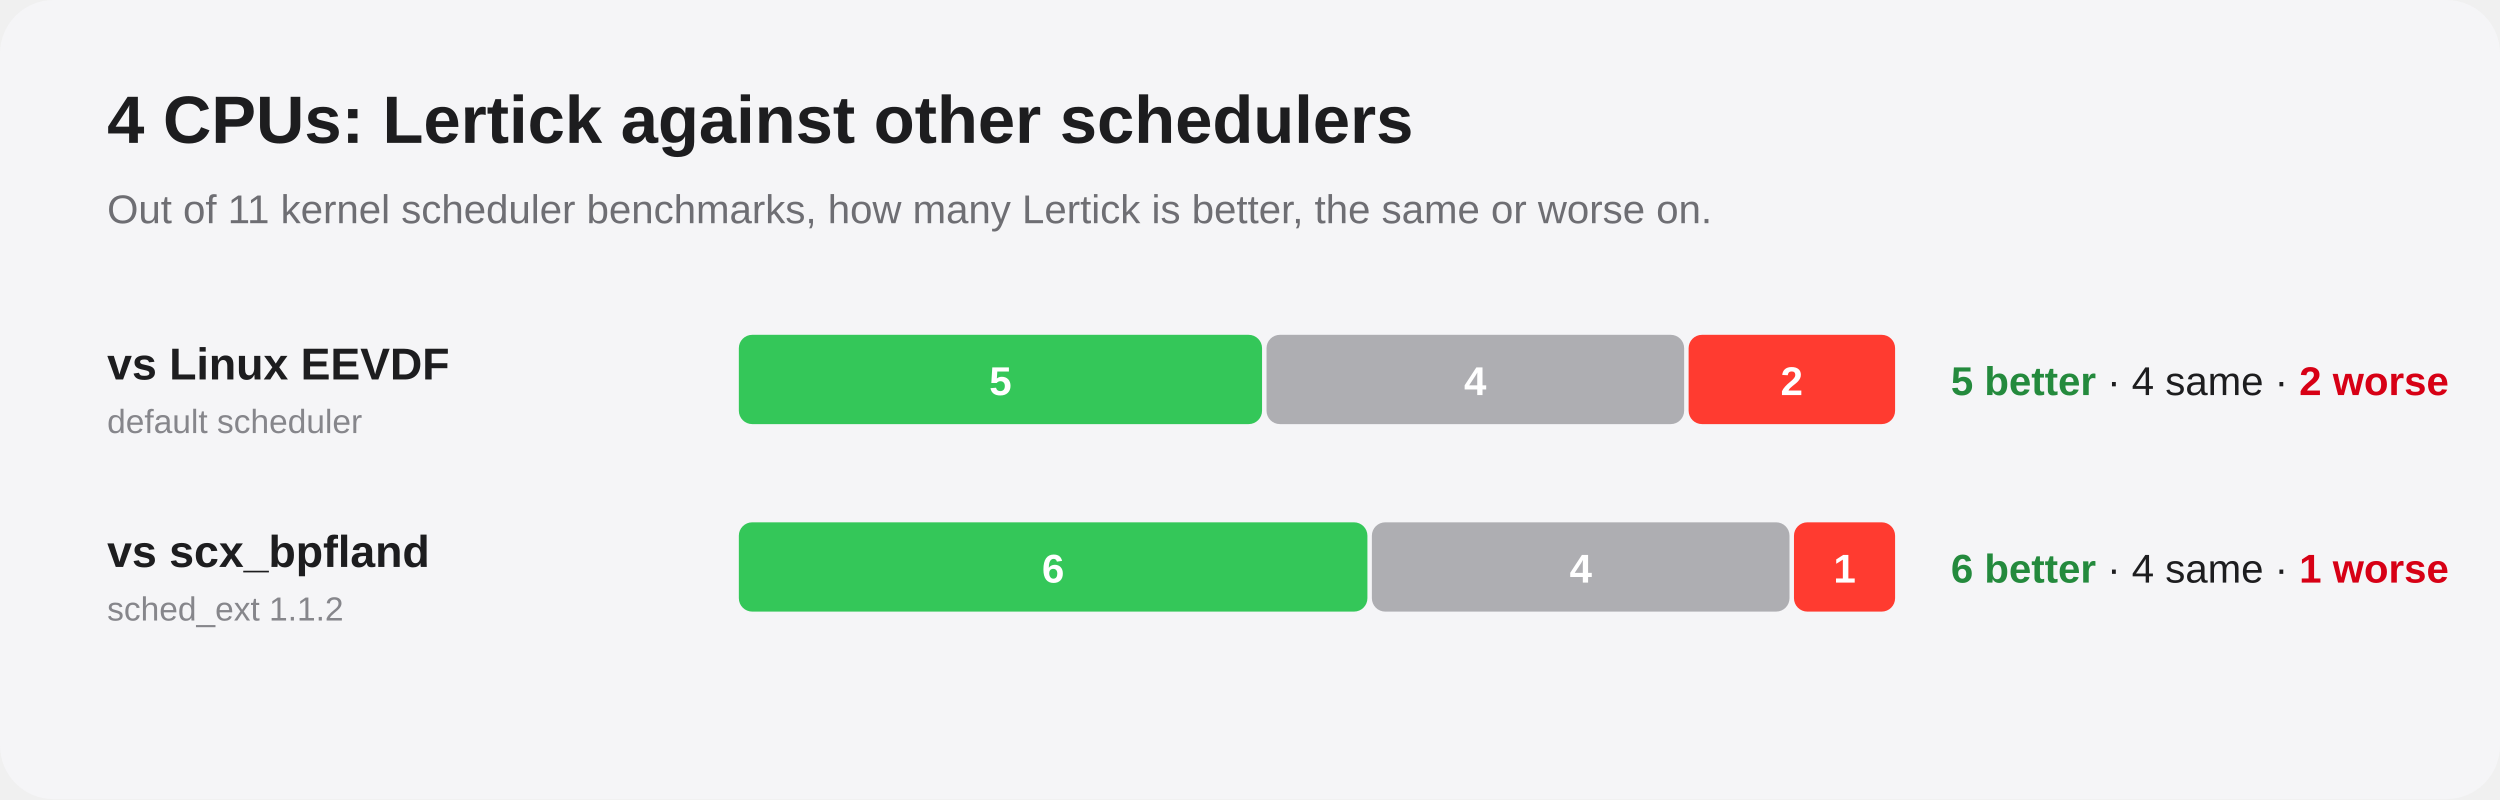
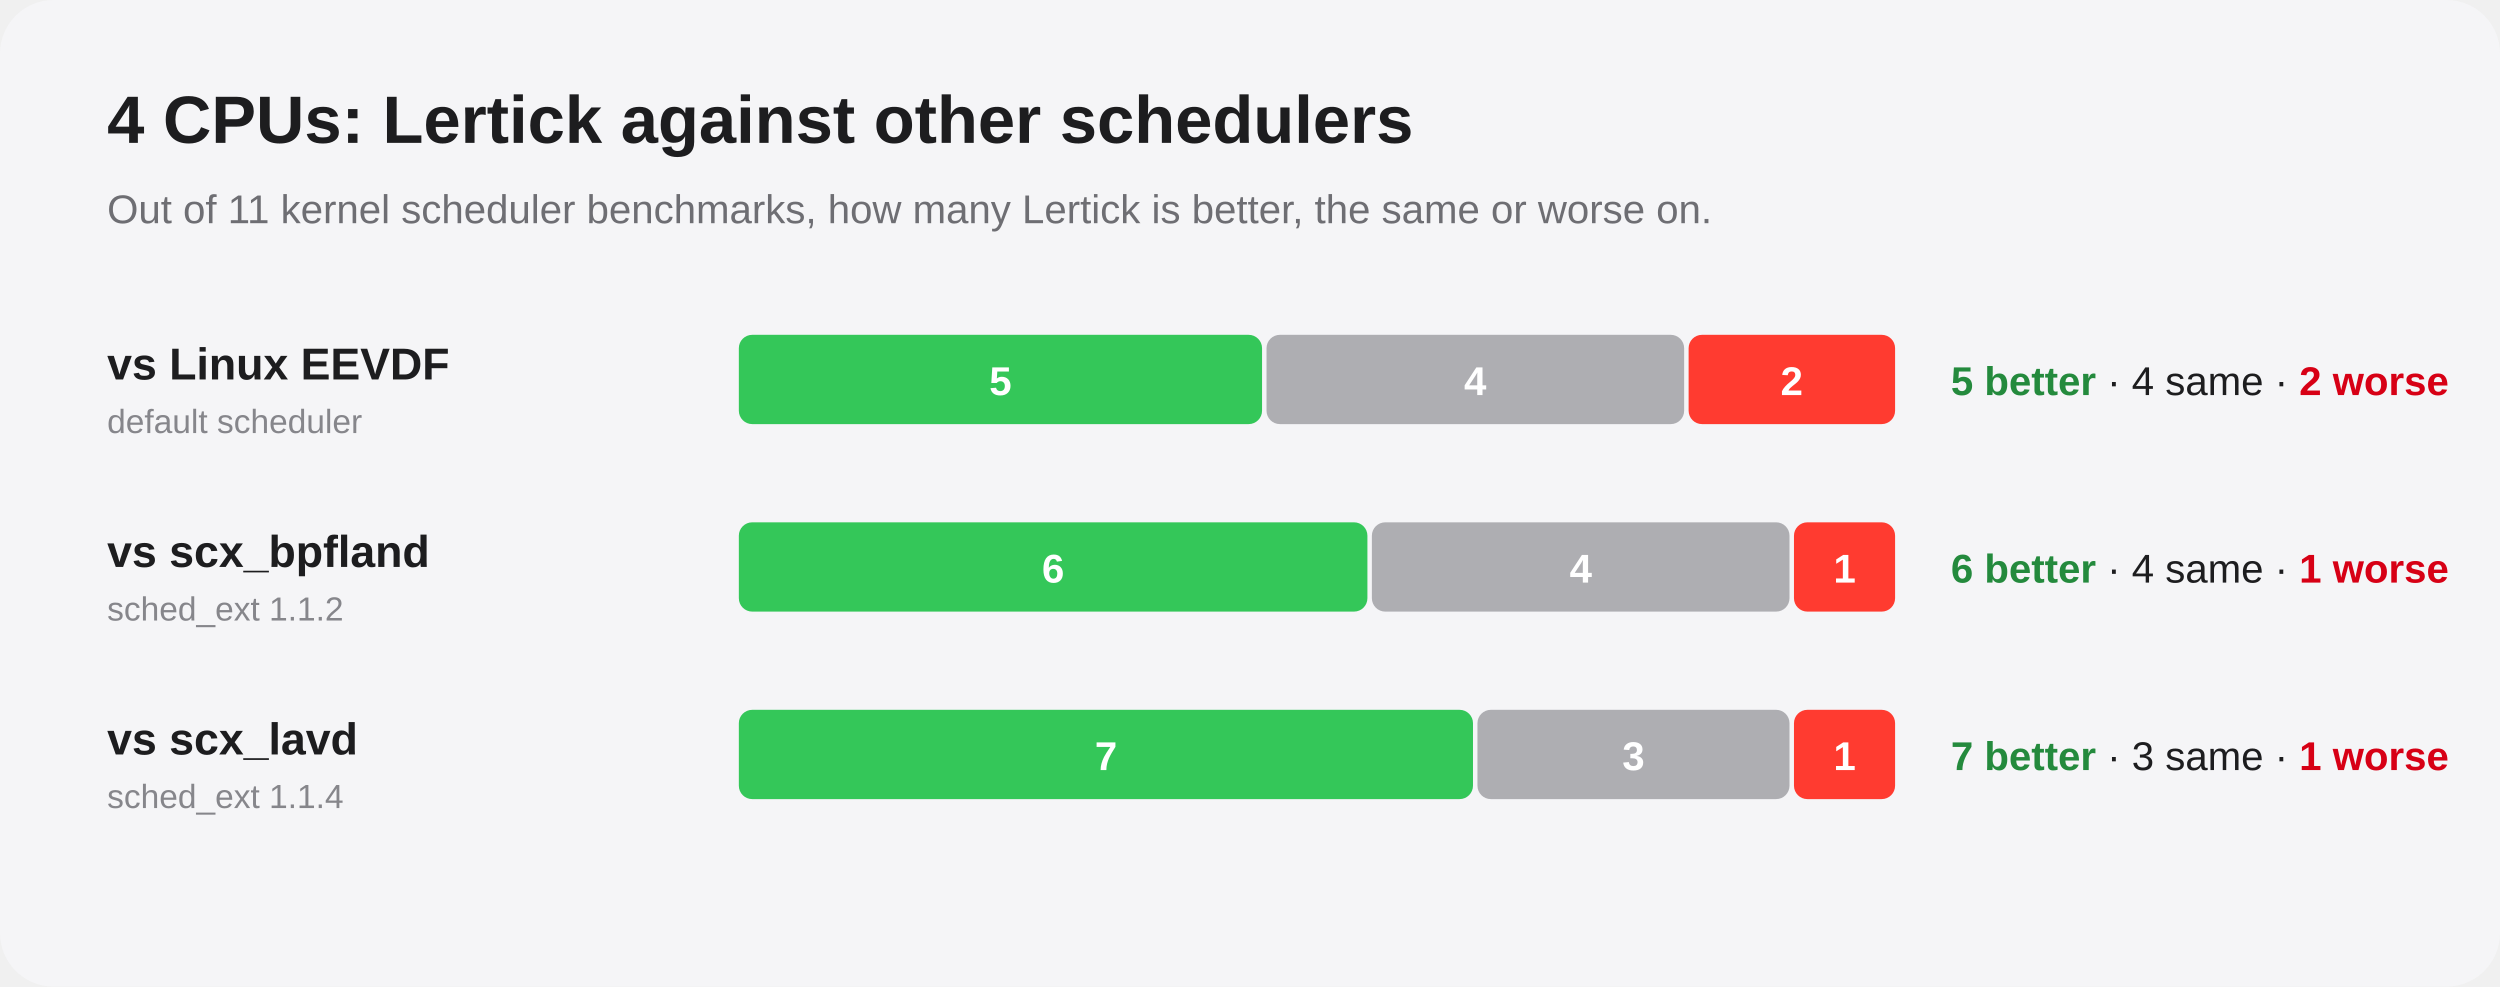
- <svg xmlns="http://www.w3.org/2000/svg" width="1120" height="358" viewBox="0 0 1120 358" role="img" aria-labelledby="t d">
-   <rect width="1120" height="358" rx="24" fill="#f5f5f7" />
+ <svg xmlns="http://www.w3.org/2000/svg" width="1120" height="442" viewBox="0 0 1120 442" role="img" aria-labelledby="t d">
+   <rect width="1120" height="442" rx="24" fill="#f5f5f7" />
  <text x="48" y="64" font-family="-apple-system,BlinkMacSystemFont,SF Pro Display,Segoe UI,Arial,sans-serif" font-size="30" font-weight="700" fill="#1d1d1f">4 CPUs: Lertick against other schedulers</text>
  <text x="48" y="100" font-family="-apple-system,BlinkMacSystemFont,SF Pro Display,Segoe UI,Arial,sans-serif" font-size="18" fill="#6e6e73">Out of 11 kernel scheduler benchmarks, how many Lertick is better, the same or worse on.</text>
  <text x="48" y="170" font-family="-apple-system,BlinkMacSystemFont,SF Pro Display,Segoe UI,Arial,sans-serif" font-size="20" font-weight="600" fill="#1d1d1f">vs Linux EEVDF</text>
  <text x="48" y="194" font-family="-apple-system,BlinkMacSystemFont,SF Pro Display,Segoe UI,Arial,sans-serif" font-size="15" fill="#86868b">default scheduler</text>
  <rect x="331.0" y="150" width="234.4" height="40" rx="6" fill="#34c759" />
  <text x="448.2" y="177" text-anchor="middle" font-family="-apple-system,BlinkMacSystemFont,SF Pro Display,Segoe UI,Arial,sans-serif" font-size="18" font-weight="700" fill="#ffffff">5</text>
  <rect x="567.4" y="150" width="187.1" height="40" rx="6" fill="#aeaeb2" />
  <text x="660.9" y="177" text-anchor="middle" font-family="-apple-system,BlinkMacSystemFont,SF Pro Display,Segoe UI,Arial,sans-serif" font-size="18" font-weight="700" fill="#ffffff">4</text>
  <rect x="756.5" y="150" width="92.5" height="40" rx="6" fill="#ff3b30" />
  <text x="802.7" y="177" text-anchor="middle" font-family="-apple-system,BlinkMacSystemFont,SF Pro Display,Segoe UI,Arial,sans-serif" font-size="18" font-weight="700" fill="#ffffff">2</text>
  <text x="874" y="177" font-family="-apple-system,BlinkMacSystemFont,SF Pro Display,Segoe UI,Arial,sans-serif" font-size="18" fill="#1d1d1f">
    <tspan fill="#248a3d" font-weight="700">5 better</tspan> · 4 same · <tspan fill="#d70015" font-weight="700">2 worse</tspan>
  </text>
  <text x="48" y="254" font-family="-apple-system,BlinkMacSystemFont,SF Pro Display,Segoe UI,Arial,sans-serif" font-size="20" font-weight="600" fill="#1d1d1f">vs scx_bpfland</text>
  <text x="48" y="278" font-family="-apple-system,BlinkMacSystemFont,SF Pro Display,Segoe UI,Arial,sans-serif" font-size="15" fill="#86868b">sched_ext 1.1.2</text>
  <rect x="331.0" y="234" width="281.6" height="40" rx="6" fill="#34c759" />
  <text x="471.8" y="261" text-anchor="middle" font-family="-apple-system,BlinkMacSystemFont,SF Pro Display,Segoe UI,Arial,sans-serif" font-size="18" font-weight="700" fill="#ffffff">6</text>
  <rect x="614.6" y="234" width="187.1" height="40" rx="6" fill="#aeaeb2" />
  <text x="708.2" y="261" text-anchor="middle" font-family="-apple-system,BlinkMacSystemFont,SF Pro Display,Segoe UI,Arial,sans-serif" font-size="18" font-weight="700" fill="#ffffff">4</text>
  <rect x="803.7" y="234" width="45.3" height="40" rx="6" fill="#ff3b30" />
  <text x="826.4" y="261" text-anchor="middle" font-family="-apple-system,BlinkMacSystemFont,SF Pro Display,Segoe UI,Arial,sans-serif" font-size="18" font-weight="700" fill="#ffffff">1</text>
  <text x="874" y="261" font-family="-apple-system,BlinkMacSystemFont,SF Pro Display,Segoe UI,Arial,sans-serif" font-size="18" fill="#1d1d1f">
    <tspan fill="#248a3d" font-weight="700">6 better</tspan> · 4 same · <tspan fill="#d70015" font-weight="700">1 worse</tspan>
  </text>
+   <text x="48" y="338" font-family="-apple-system,BlinkMacSystemFont,SF Pro Display,Segoe UI,Arial,sans-serif" font-size="20" font-weight="600" fill="#1d1d1f">vs scx_lavd</text>
+   <text x="48" y="362" font-family="-apple-system,BlinkMacSystemFont,SF Pro Display,Segoe UI,Arial,sans-serif" font-size="15" fill="#86868b">sched_ext 1.1.4</text>
+   <rect x="331.0" y="318" width="328.9" height="40" rx="6" fill="#34c759" />
+   <text x="495.5" y="345" text-anchor="middle" font-family="-apple-system,BlinkMacSystemFont,SF Pro Display,Segoe UI,Arial,sans-serif" font-size="18" font-weight="700" fill="#ffffff">7</text>
+   <rect x="661.9" y="318" width="139.8" height="40" rx="6" fill="#aeaeb2" />
+   <text x="731.8" y="345" text-anchor="middle" font-family="-apple-system,BlinkMacSystemFont,SF Pro Display,Segoe UI,Arial,sans-serif" font-size="18" font-weight="700" fill="#ffffff">3</text>
+   <rect x="803.7" y="318" width="45.3" height="40" rx="6" fill="#ff3b30" />
+   <text x="826.4" y="345" text-anchor="middle" font-family="-apple-system,BlinkMacSystemFont,SF Pro Display,Segoe UI,Arial,sans-serif" font-size="18" font-weight="700" fill="#ffffff">1</text>
+   <text x="874" y="345" font-family="-apple-system,BlinkMacSystemFont,SF Pro Display,Segoe UI,Arial,sans-serif" font-size="18" fill="#1d1d1f">
+     <tspan fill="#248a3d" font-weight="700">7 better</tspan> · 3 same · <tspan fill="#d70015" font-weight="700">1 worse</tspan>
+   </text>
</svg>
